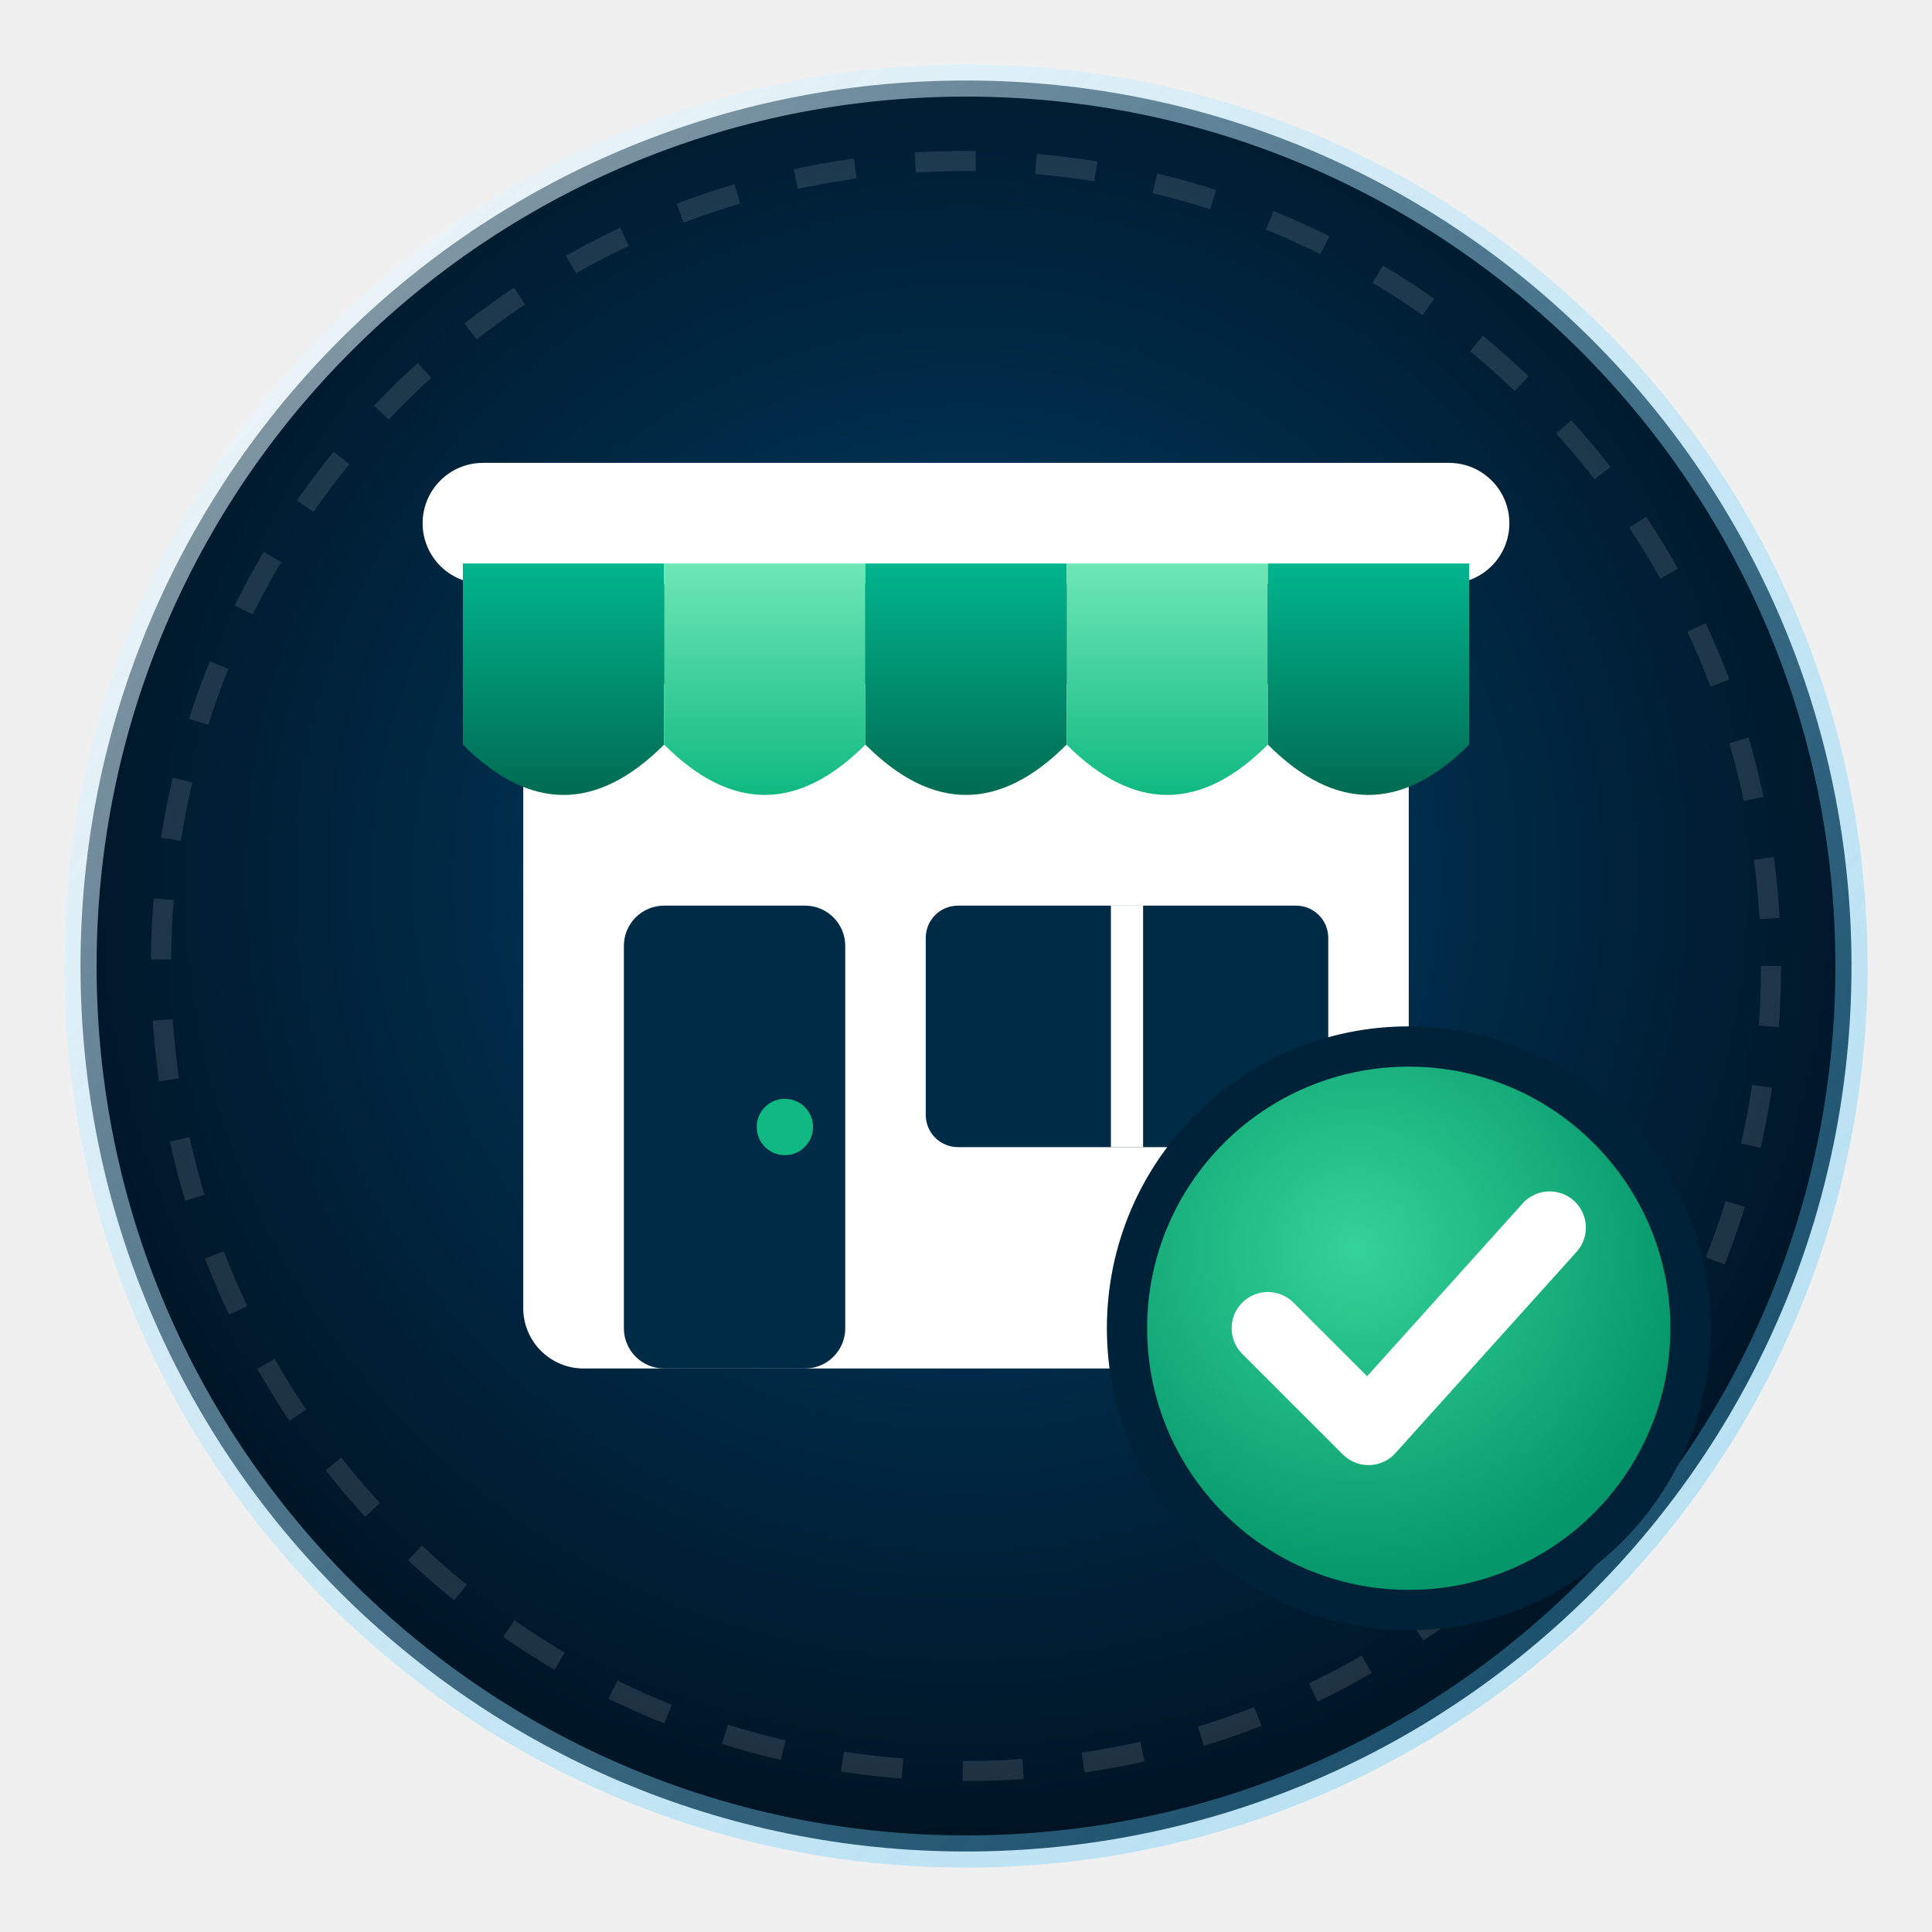
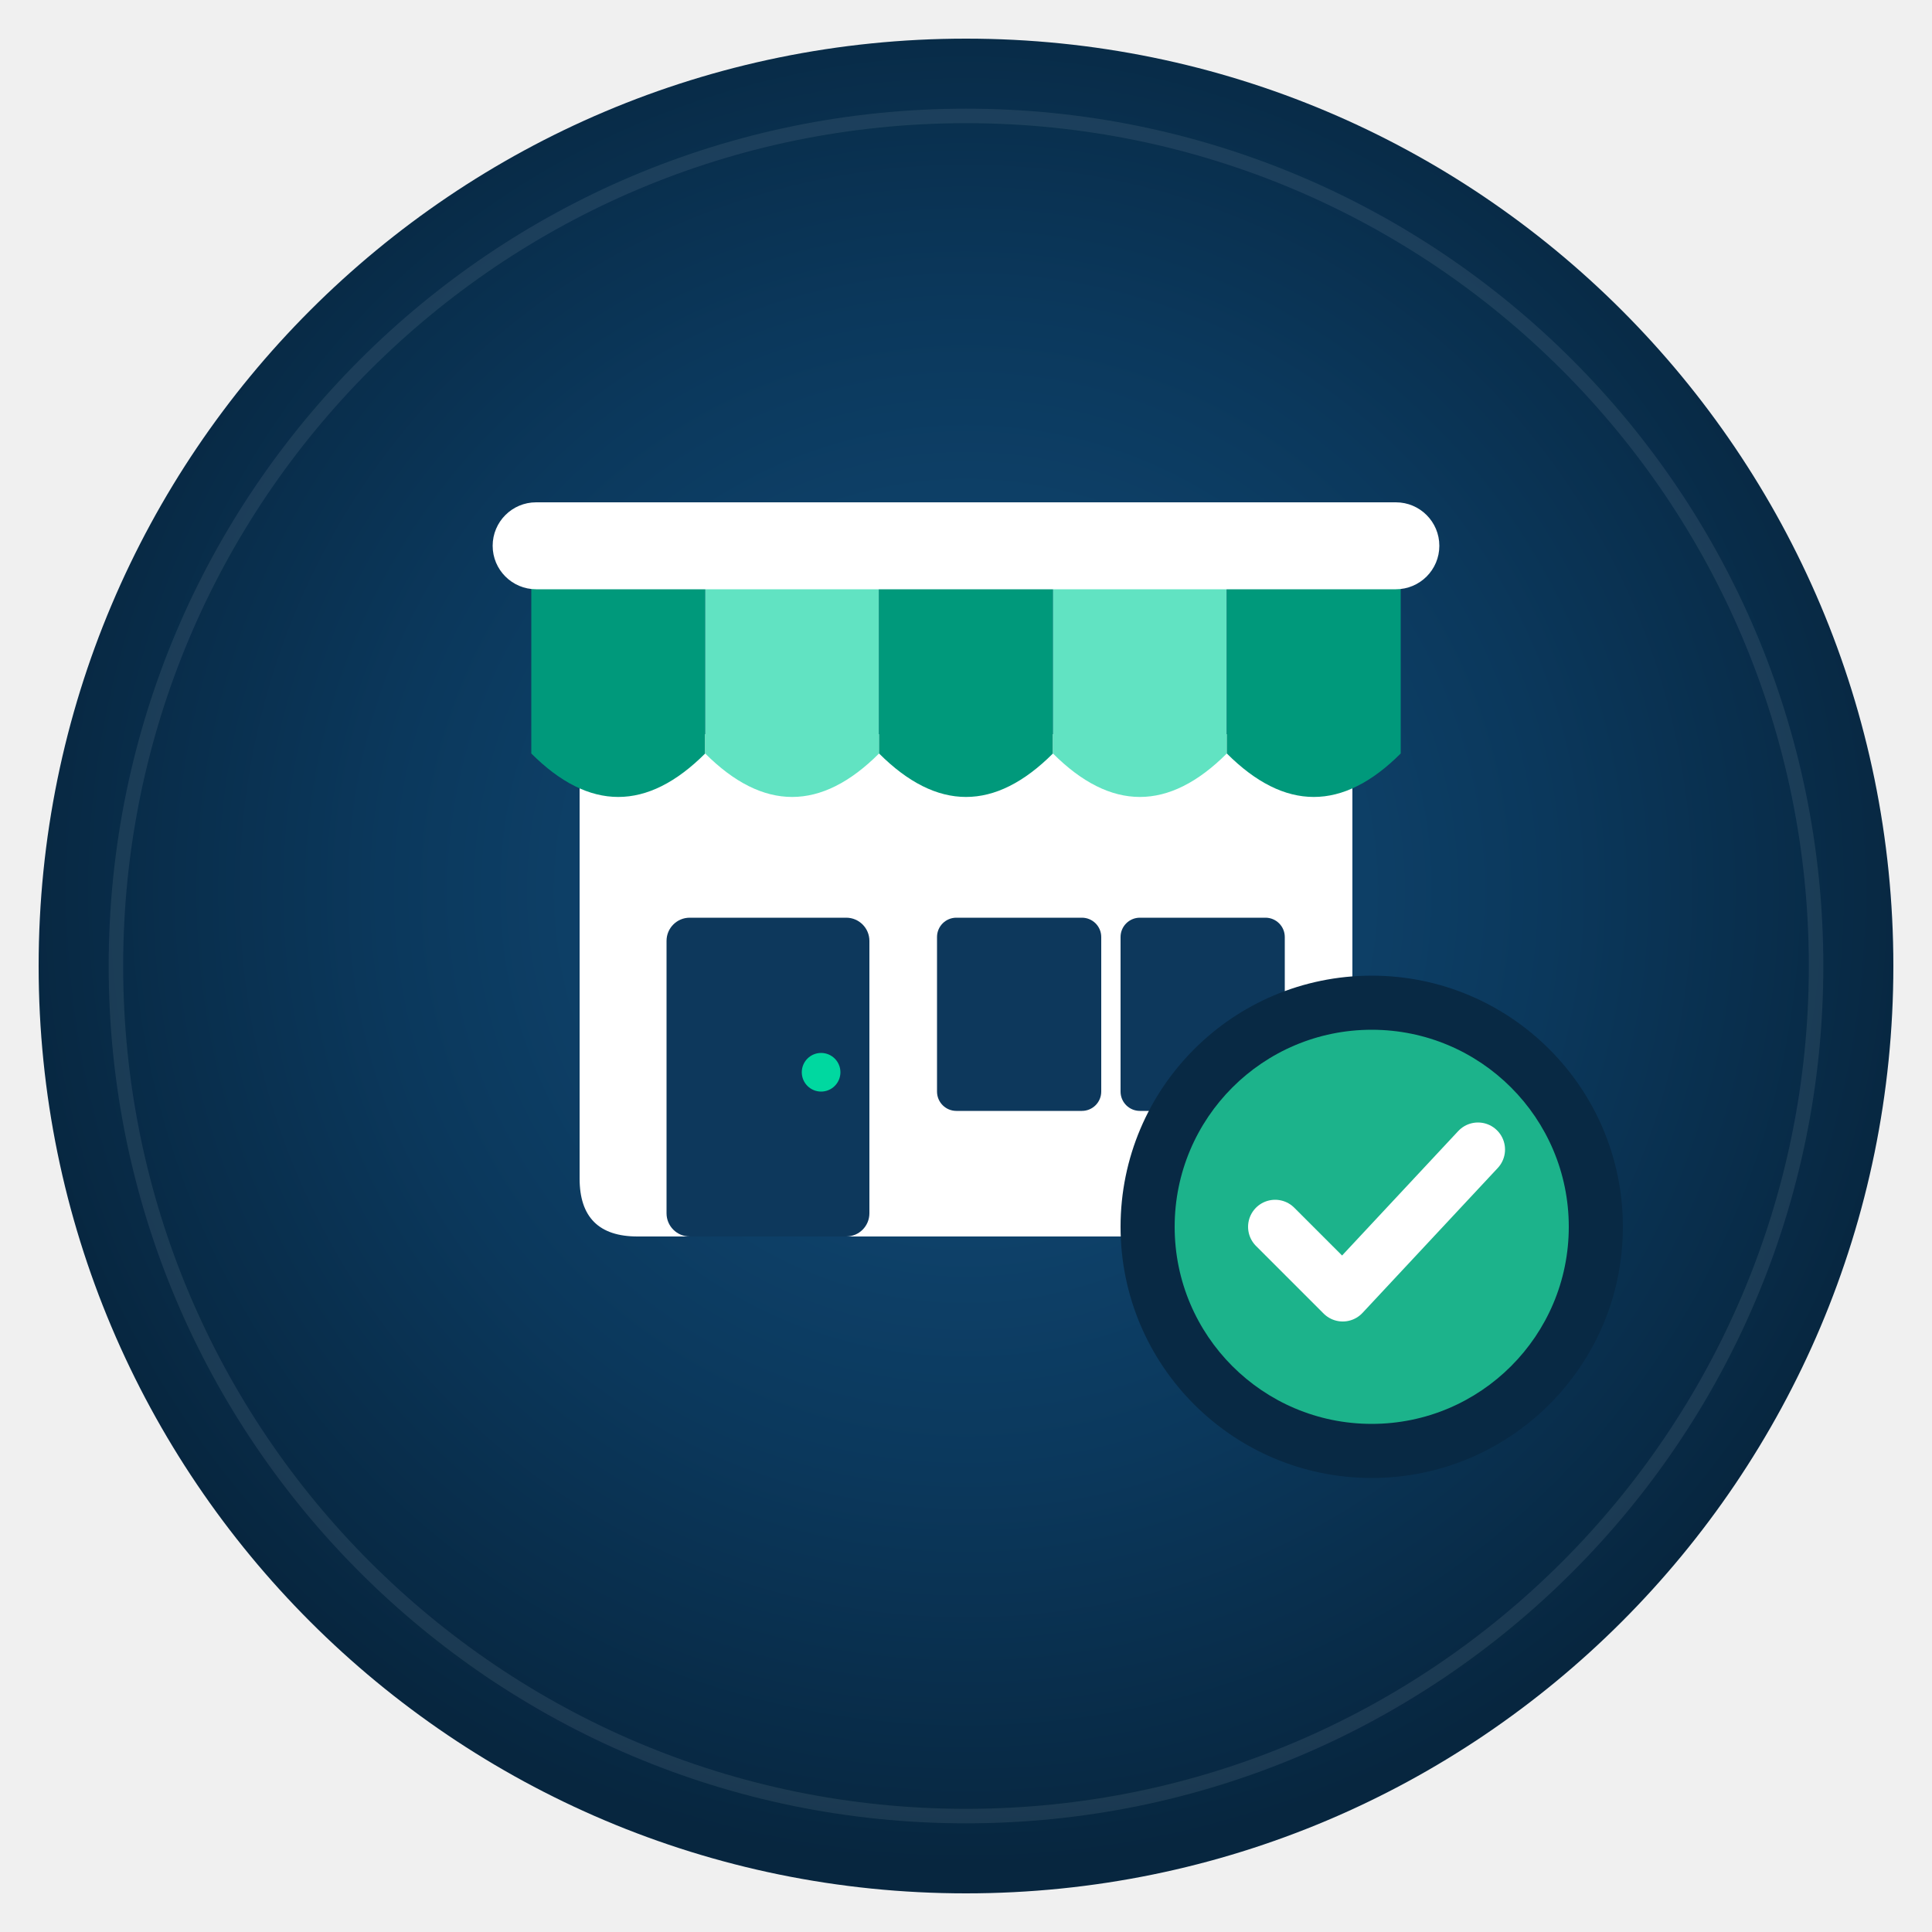
- <svg xmlns="http://www.w3.org/2000/svg" viewBox="0 0 48 48" fill="none">
+ <svg xmlns="http://www.w3.org/2000/svg" viewBox="0 0 100 100" fill="none">
  <defs>
-     <radialGradient id="favDisc" cx="50%" cy="45%" r="55%">
-       <stop offset="0%" stop-color="#004d80" />
-       <stop offset="50%" stop-color="#002b48" />
-       <stop offset="100%" stop-color="#001424" />
-     </radialGradient>
-     <linearGradient id="favRim" x1="0%" y1="0%" x2="100%" y2="100%">
-       <stop offset="0%" stop-color="#ffffff" stop-opacity="0.6" />
-       <stop offset="100%" stop-color="#38bdf8" stop-opacity="0.3" />
-     </linearGradient>
-     <linearGradient id="favScallopDark" x1="0%" y1="0%" x2="0%" y2="100%">
-       <stop offset="0%" stop-color="#00b58e" />
-       <stop offset="100%" stop-color="#006b52" />
-     </linearGradient>
-     <linearGradient id="favScallopLight" x1="0%" y1="0%" x2="0%" y2="100%">
-       <stop offset="0%" stop-color="#6ee7b7" />
-       <stop offset="100%" stop-color="#10b981" />
-     </linearGradient>
-     <radialGradient id="favBadge" cx="40%" cy="35%" r="65%">
-       <stop offset="0%" stop-color="#34d399" />
-       <stop offset="100%" stop-color="#059669" />
+     <radialGradient id="flat_fav_bg" cx="50%" cy="46%" r="52%">
+       <stop offset="0%" stop-color="#124e7c" />
+       <stop offset="60%" stop-color="#0b385c" />
+       <stop offset="100%" stop-color="#07263f" />
    </radialGradient>
  </defs>
-   <circle cx="24" cy="24" r="22" fill="url(#favDisc)" />
-   <circle cx="24" cy="24" r="22" stroke="url(#favRim)" stroke-width="0.8" />
-   <circle cx="24" cy="24" r="20" stroke="rgba(255,255,255,0.12)" stroke-width="0.5" stroke-dasharray="1.5 1.5" />
-   <rect x="13" y="17" width="22" height="17" rx="1.5" fill="#ffffff" />
-   <rect x="15.5" y="22.5" width="5.5" height="11.5" rx="1" fill="#002b47" />
-   <circle cx="19.5" cy="28" r="0.7" fill="#10b981" />
-   <rect x="23" y="22.5" width="10" height="6" rx="0.8" fill="#002b47" />
-   <line x1="28" y1="22.5" x2="28" y2="28.5" stroke="#ffffff" stroke-width="0.8" />
-   <rect x="10.5" y="11.5" width="27" height="3" rx="1.5" fill="#ffffff" />
-   <path d="M 11.5,14 L 16.5,14 L 16.5,18.5 Q 14,21 11.5,18.5 Z" fill="url(#favScallopDark)" />
-   <path d="M 16.5,14 L 21.5,14 L 21.5,18.5 Q 19,21 16.5,18.5 Z" fill="url(#favScallopLight)" />
-   <path d="M 21.5,14 L 26.5,14 L 26.5,18.5 Q 24,21 21.5,18.5 Z" fill="url(#favScallopDark)" />
-   <path d="M 26.5,14 L 31.5,14 L 31.5,18.5 Q 29,21 26.5,18.5 Z" fill="url(#favScallopLight)" />
-   <path d="M 31.5,14 L 36.5,14 L 36.5,18.5 Q 34,21 31.5,18.5 Z" fill="url(#favScallopDark)" />
-   <circle cx="35" cy="33" r="7.5" fill="#002238" />
-   <circle cx="35" cy="33" r="6.5" fill="url(#favBadge)" />
-   <path d="M 31.5,33 L 34,35.5 L 38.5,30.5" stroke="#ffffff" stroke-width="1.8" stroke-linecap="round" stroke-linejoin="round" />
+   <circle cx="50" cy="50" r="48" fill="url(#flat_fav_bg)" />
+   <circle cx="50" cy="50" r="44" stroke="rgba(255,255,255,0.08)" stroke-width="0.75" />
+   <g>
+     <path d="M 30,38 L 70,38 L 70,61 Q 70,64 67,64 L 33,64 Q 30,64 30,61 Z" fill="#ffffff" />
+     <rect x="34.5" y="47.5" width="10.5" height="16.5" rx="1.2" fill="#0d385c" />
+     <circle cx="42.5" cy="55.5" r="1" fill="#00d8a0" />
+     <rect x="48.5" y="47.5" width="8.5" height="10" rx="1" fill="#0d385c" />
+     <rect x="58" y="47.5" width="8.5" height="10" rx="1" fill="#0d385c" />
+     <path d="M 27.5,30 L 36.5,30 L 36.5,39 Q 32,43.5 27.5,39 Z" fill="#00997b" />
+     <path d="M 36.5,30 L 45.5,30 L 45.5,39 Q 41,43.5 36.5,39 Z" fill="#61e3c2" />
+     <path d="M 45.5,30 L 54.5,30 L 54.5,39 Q 50,43.5 45.5,39 Z" fill="#00997b" />
+     <path d="M 54.5,30 L 63.5,30 L 63.5,39 Q 59,43.5 54.5,39 Z" fill="#61e3c2" />
+     <path d="M 63.5,30 L 72.5,30 L 72.5,39 Q 68,43.5 63.5,39 Z" fill="#00997b" />
+     <rect x="25.5" y="26" width="49" height="4.5" rx="2.25" fill="#ffffff" />
+   </g>
+   <g>
+     <circle cx="71" cy="63.5" r="13" fill="#082944" />
+     <circle cx="71" cy="63.5" r="10.2" fill="#1cb38b" />
+     <path d="M 66,63.5 L 69.5,67 L 76.5,59.5" stroke="#ffffff" stroke-width="2.8" stroke-linecap="round" stroke-linejoin="round" />
+   </g>
</svg>
